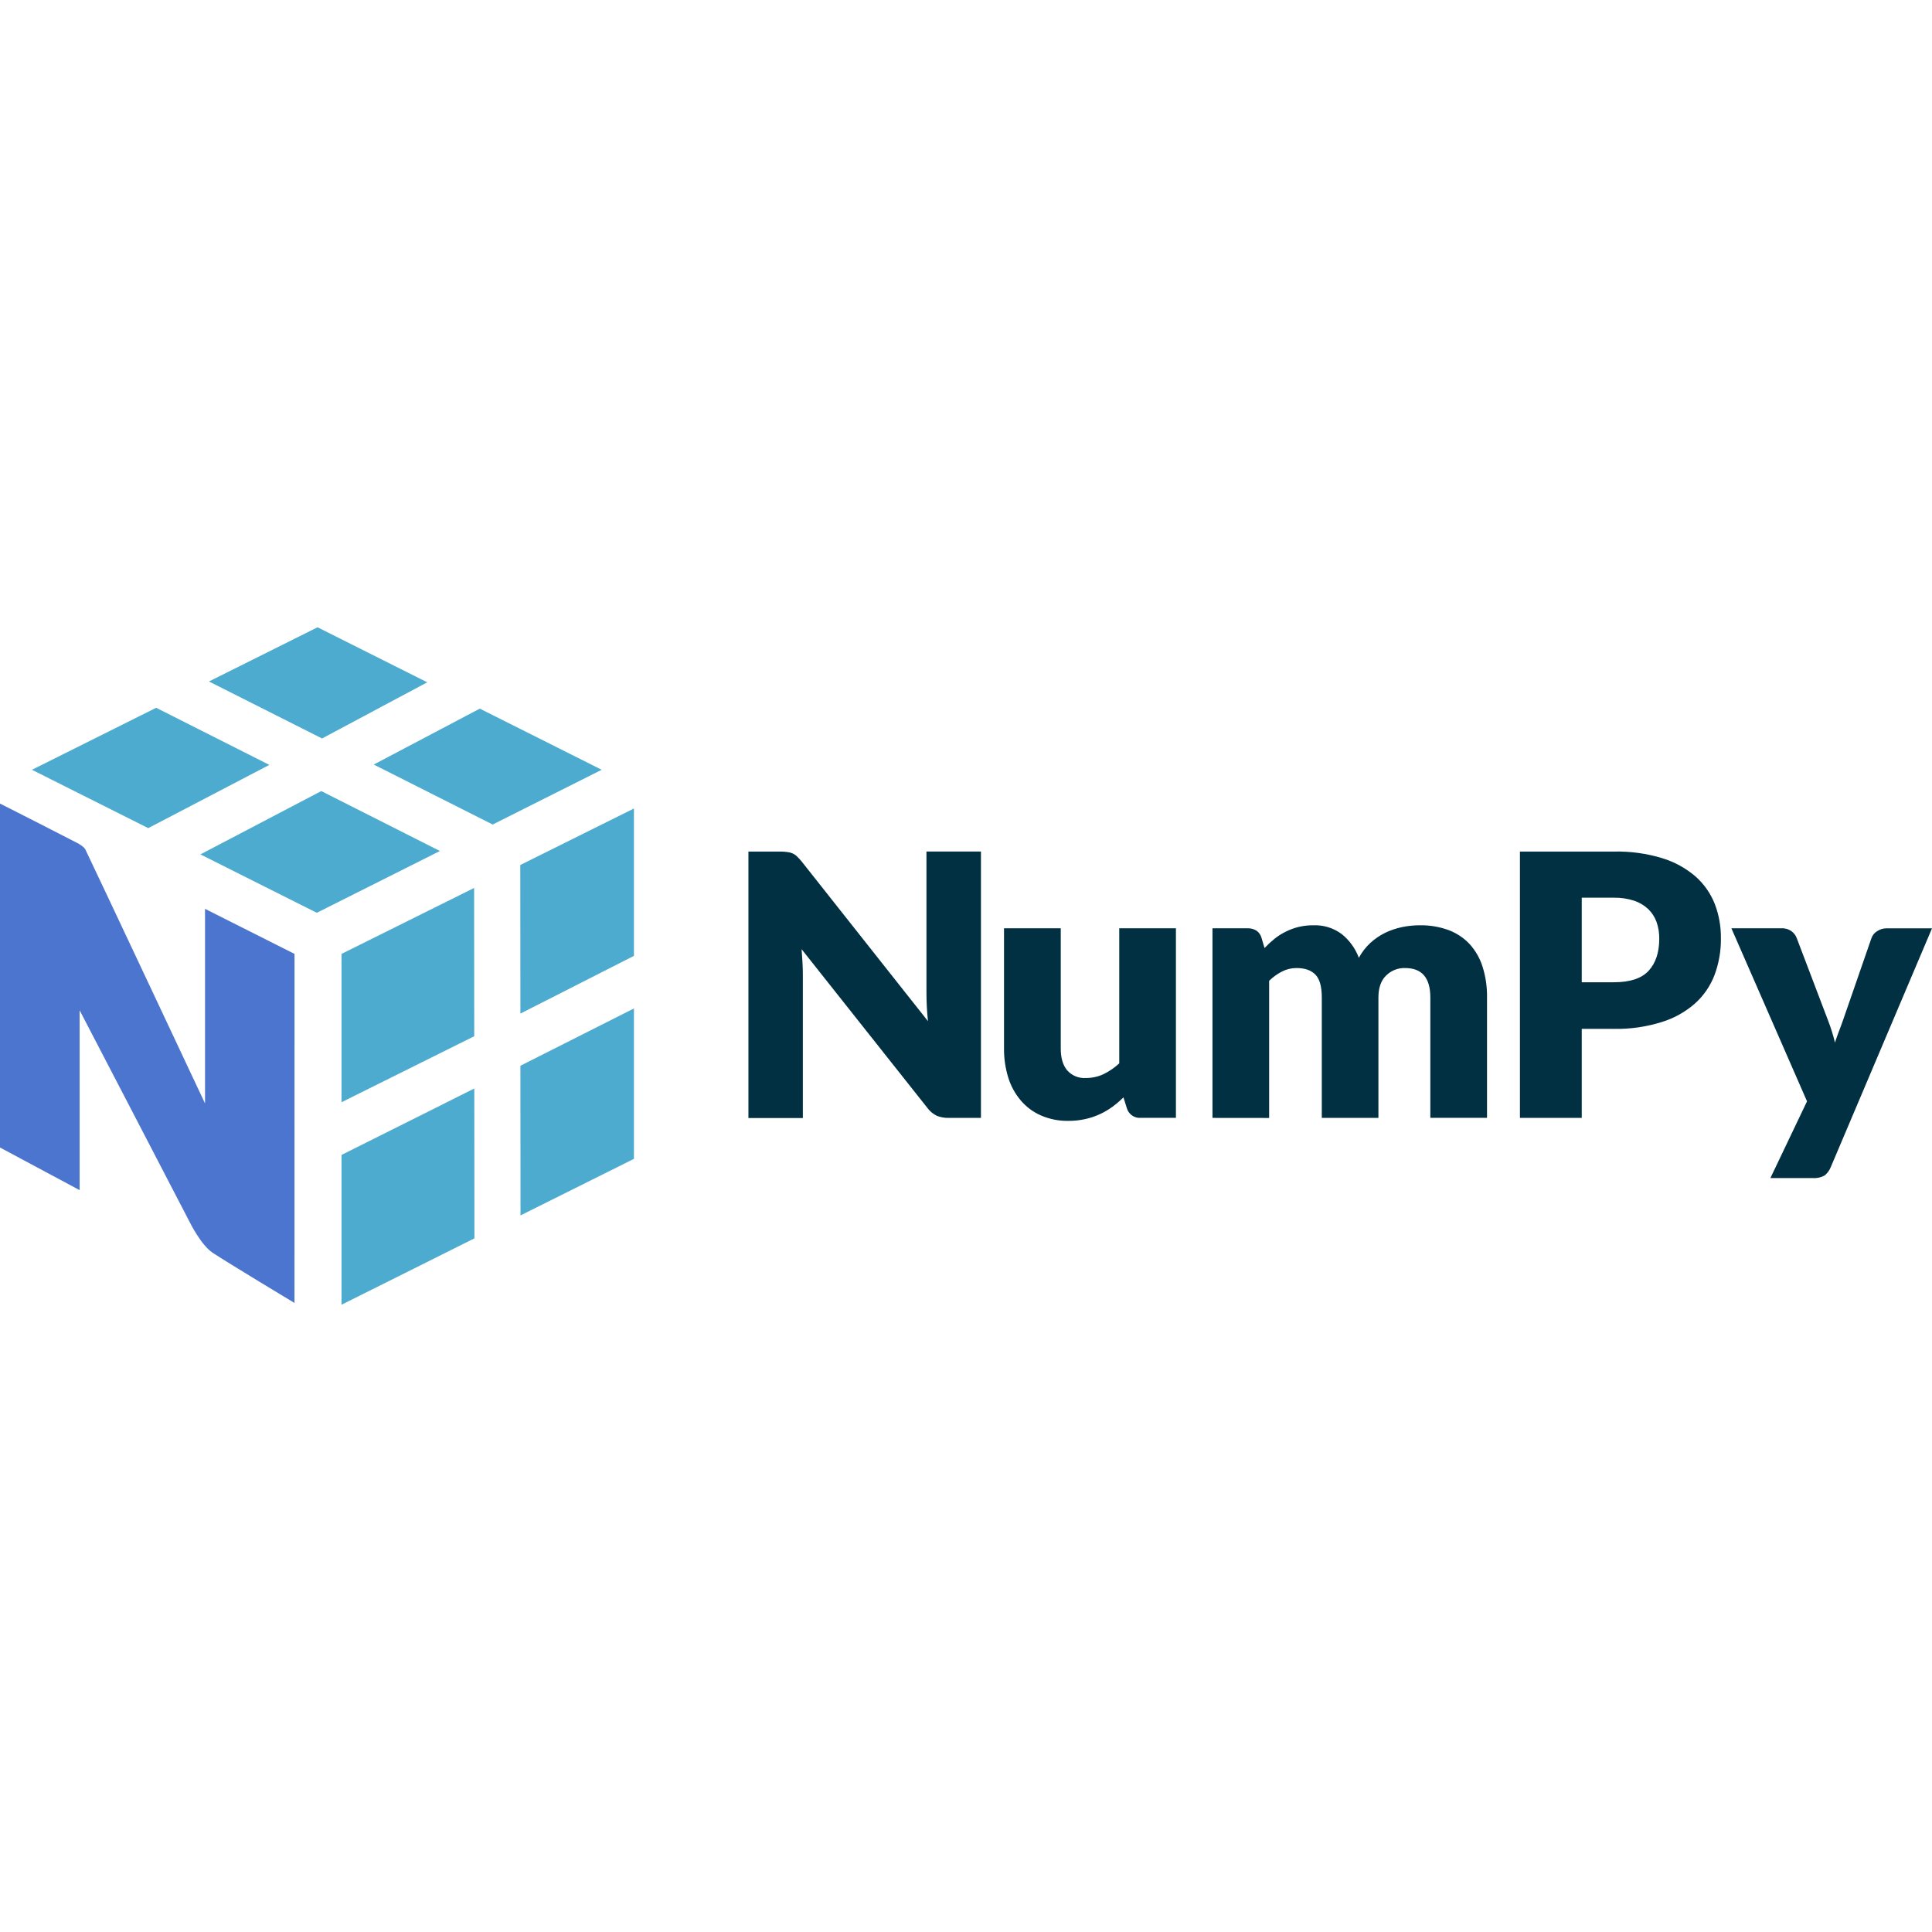
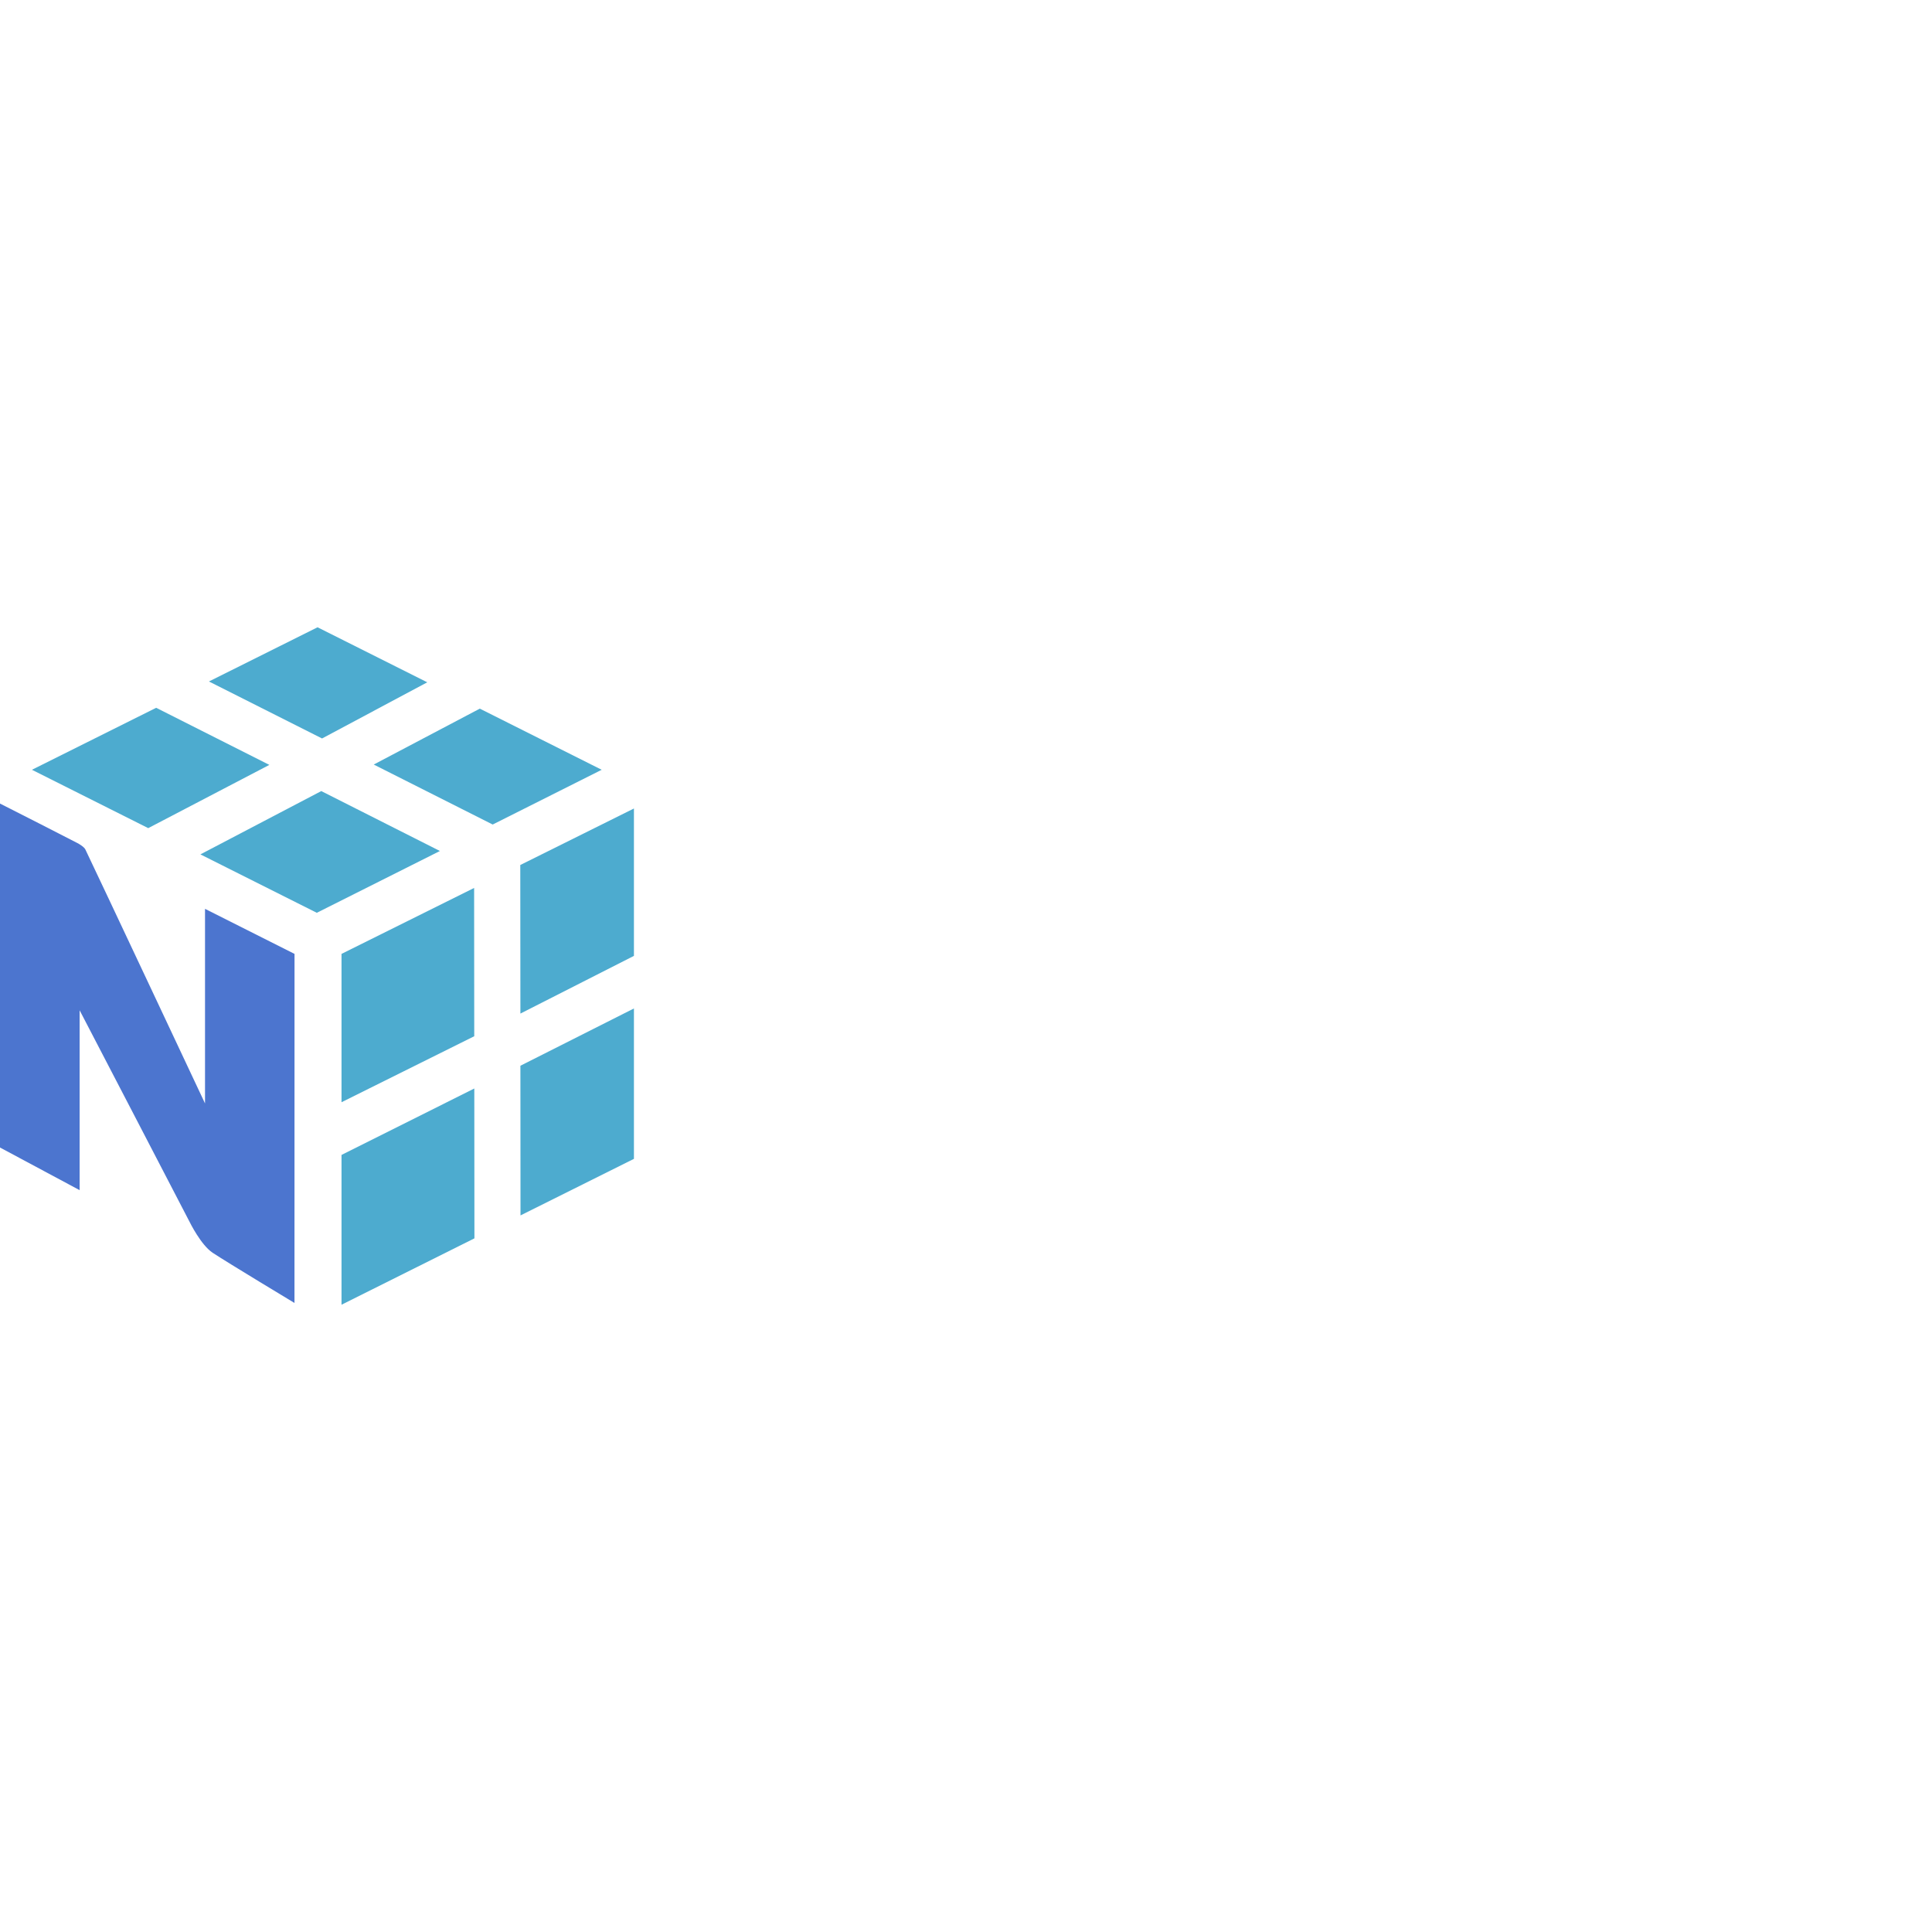
<svg xmlns="http://www.w3.org/2000/svg" viewBox="0 0 128 128">
-   <path fill="#003042" d="M52.186 56.453c.115.013.224.044.327.088.104.051.2.113.28.191.107.1.207.209.303.324l8.384 10.599a18.037 18.037 0 0 1-.1-1.888v-9.35h3.61v17.646h-2.134a1.964 1.964 0 0 1-.797-.143 1.702 1.702 0 0 1-.631-.536l-8.32-10.498c.024.303.043.603.06.898.016.295.023.57.023.83v9.46h-3.606V56.419h2.155c.147 0 .299.012.446.035zm18.092 5.049v7.968c0 .623.14 1.102.423 1.441a1.529 1.529 0 0 0 1.25.51c.398 0 .793-.083 1.157-.254a4.351 4.351 0 0 0 1.045-.715v-8.95h3.755V74.06h-2.323a.887.887 0 0 1-.925-.63l-.228-.726a6.95 6.95 0 0 1-.75.638 4.789 4.789 0 0 1-1.792.802 4.941 4.941 0 0 1-1.11.116 4.384 4.384 0 0 1-1.817-.359 3.702 3.702 0 0 1-1.339-.998 4.307 4.307 0 0 1-.825-1.512 6.36 6.36 0 0 1-.28-1.915v-7.973ZM80.33 74.064V61.502h2.326a1.05 1.05 0 0 1 .588.155.865.865 0 0 1 .335.475l.199.678a7.072 7.072 0 0 1 .654-.606 3.979 3.979 0 0 1 .735-.47 3.955 3.955 0 0 1 1.847-.431 2.94 2.94 0 0 1 1.884.586c.51.41.902.953 1.129 1.568.2-.37.46-.71.77-.994a4.277 4.277 0 0 1 .981-.666 4.944 4.944 0 0 1 1.114-.375 5.755 5.755 0 0 1 1.169-.12 5.308 5.308 0 0 1 1.915.32 3.692 3.692 0 0 1 1.397.933c.39.435.683.946.854 1.505a6.424 6.424 0 0 1 .292 2.02v7.98h-3.756v-7.978c0-1.3-.558-1.947-1.672-1.947-.47-.015-.93.168-1.264.503-.336.332-.503.814-.503 1.445v7.98h-3.752v-7.98c0-.719-.14-1.225-.423-1.512-.284-.292-.699-.436-1.25-.436a2.11 2.11 0 0 0-.96.228 3.528 3.528 0 0 0-.855.618v9.087zm24.465-5.899v5.898H100.7V56.418h6.225a10.243 10.243 0 0 1 3.204.439 6.14 6.14 0 0 1 2.203 1.21 4.783 4.783 0 0 1 1.28 1.831c.277.725.411 1.5.403 2.274a6.78 6.78 0 0 1-.423 2.426 4.869 4.869 0 0 1-1.297 1.888 6.02 6.02 0 0 1-2.21 1.229 9.967 9.967 0 0 1-3.16.451zm0-3.088h2.13c1.066 0 1.836-.251 2.303-.762.467-.51.702-1.213.702-2.13a3.218 3.218 0 0 0-.179-1.102 2.25 2.25 0 0 0-.551-.854 2.527 2.527 0 0 0-.934-.555 4.14 4.14 0 0 0-1.34-.2h-2.131zm16.498 12.246a1.356 1.356 0 0 1-.404.552 1.359 1.359 0 0 1-.777.174h-2.818l2.426-5.084-5.011-11.464h3.316a1.062 1.062 0 0 1 .678.204 1 1 0 0 1 .34.459l2.059 5.414c.19.487.347.986.47 1.496.083-.259.171-.514.267-.762a20.7 20.7 0 0 0 .28-.762l1.867-5.39a.894.894 0 0 1 .378-.467c.181-.12.393-.188.608-.188H128Z" />
+   <path fill="#ffffffff" d="M52.186 56.453c.115.013.224.044.327.088.104.051.2.113.28.191.107.1.207.209.303.324l8.384 10.599a18.037 18.037 0 0 1-.1-1.888v-9.35h3.61v17.646h-2.134a1.964 1.964 0 0 1-.797-.143 1.702 1.702 0 0 1-.631-.536l-8.32-10.498c.024.303.043.603.06.898.016.295.023.57.023.83v9.46h-3.606V56.419h2.155c.147 0 .299.012.446.035zm18.092 5.049v7.968c0 .623.14 1.102.423 1.441a1.529 1.529 0 0 0 1.25.51c.398 0 .793-.083 1.157-.254a4.351 4.351 0 0 0 1.045-.715v-8.95h3.755V74.06h-2.323a.887.887 0 0 1-.925-.63l-.228-.726a6.95 6.95 0 0 1-.75.638 4.789 4.789 0 0 1-1.792.802 4.941 4.941 0 0 1-1.11.116 4.384 4.384 0 0 1-1.817-.359 3.702 3.702 0 0 1-1.339-.998 4.307 4.307 0 0 1-.825-1.512 6.36 6.36 0 0 1-.28-1.915v-7.973ZM80.33 74.064V61.502h2.326a1.05 1.05 0 0 1 .588.155.865.865 0 0 1 .335.475l.199.678a7.072 7.072 0 0 1 .654-.606 3.979 3.979 0 0 1 .735-.47 3.955 3.955 0 0 1 1.847-.431 2.94 2.94 0 0 1 1.884.586c.51.41.902.953 1.129 1.568.2-.37.46-.71.77-.994a4.277 4.277 0 0 1 .981-.666 4.944 4.944 0 0 1 1.114-.375 5.755 5.755 0 0 1 1.169-.12 5.308 5.308 0 0 1 1.915.32 3.692 3.692 0 0 1 1.397.933c.39.435.683.946.854 1.505a6.424 6.424 0 0 1 .292 2.02v7.98h-3.756v-7.978c0-1.3-.558-1.947-1.672-1.947-.47-.015-.93.168-1.264.503-.336.332-.503.814-.503 1.445v7.98h-3.752v-7.98c0-.719-.14-1.225-.423-1.512-.284-.292-.699-.436-1.25-.436a2.11 2.11 0 0 0-.96.228 3.528 3.528 0 0 0-.855.618v9.087zm24.465-5.899v5.898H100.7V56.418h6.225a10.243 10.243 0 0 1 3.204.439 6.14 6.14 0 0 1 2.203 1.21 4.783 4.783 0 0 1 1.28 1.831c.277.725.411 1.5.403 2.274a6.78 6.78 0 0 1-.423 2.426 4.869 4.869 0 0 1-1.297 1.888 6.02 6.02 0 0 1-2.21 1.229 9.967 9.967 0 0 1-3.16.451zm0-3.088h2.13c1.066 0 1.836-.251 2.303-.762.467-.51.702-1.213.702-2.13a3.218 3.218 0 0 0-.179-1.102 2.25 2.25 0 0 0-.551-.854 2.527 2.527 0 0 0-.934-.555 4.14 4.14 0 0 0-1.34-.2h-2.131zm16.498 12.246a1.356 1.356 0 0 1-.404.552 1.359 1.359 0 0 1-.777.174h-2.818l2.426-5.084-5.011-11.464h3.316a1.062 1.062 0 0 1 .678.204 1 1 0 0 1 .34.459l2.059 5.414c.19.487.347.986.47 1.496.083-.259.171-.514.267-.762a20.7 20.7 0 0 0 .28-.762l1.867-5.39a.894.894 0 0 1 .378-.467c.181-.12.393-.188.608-.188H128Z" />
  <path fill="#4DABCF" d="m17.845 50.676-7.498-3.783L2.116 51l7.705 3.866zm3.44 1.735 7.86 3.97-8.156 4.094-7.712-3.87zm10.503-5.462L39.864 51l-7.222 3.627-7.881-3.974zm-3.48-1.744-7.27-3.646-7.195 3.59 7.493 3.776zm-5.682 31.312v9.925l8.806-4.398-.008-9.928zm8.794-7.864-.008-9.824-8.786 4.369v9.828zM42 66.813v9.964l-7.515 3.747-.007-9.916zm0-3.484v-9.764l-7.53 3.744.008 9.843z" />
  <path fill="#4c75cf" d="m19.513 63.198-5.93-2.985v12.892S6.325 57.663 5.655 56.278c-.088-.18-.443-.38-.535-.427A818.844 818.844 0 0 0 0 53.238v22.788l5.276 2.825V66.935s7.179 13.8 7.25 13.95c.076.153.795 1.604 1.564 2.115 1.026.678 5.42 3.324 5.42 3.324z" />
</svg>
